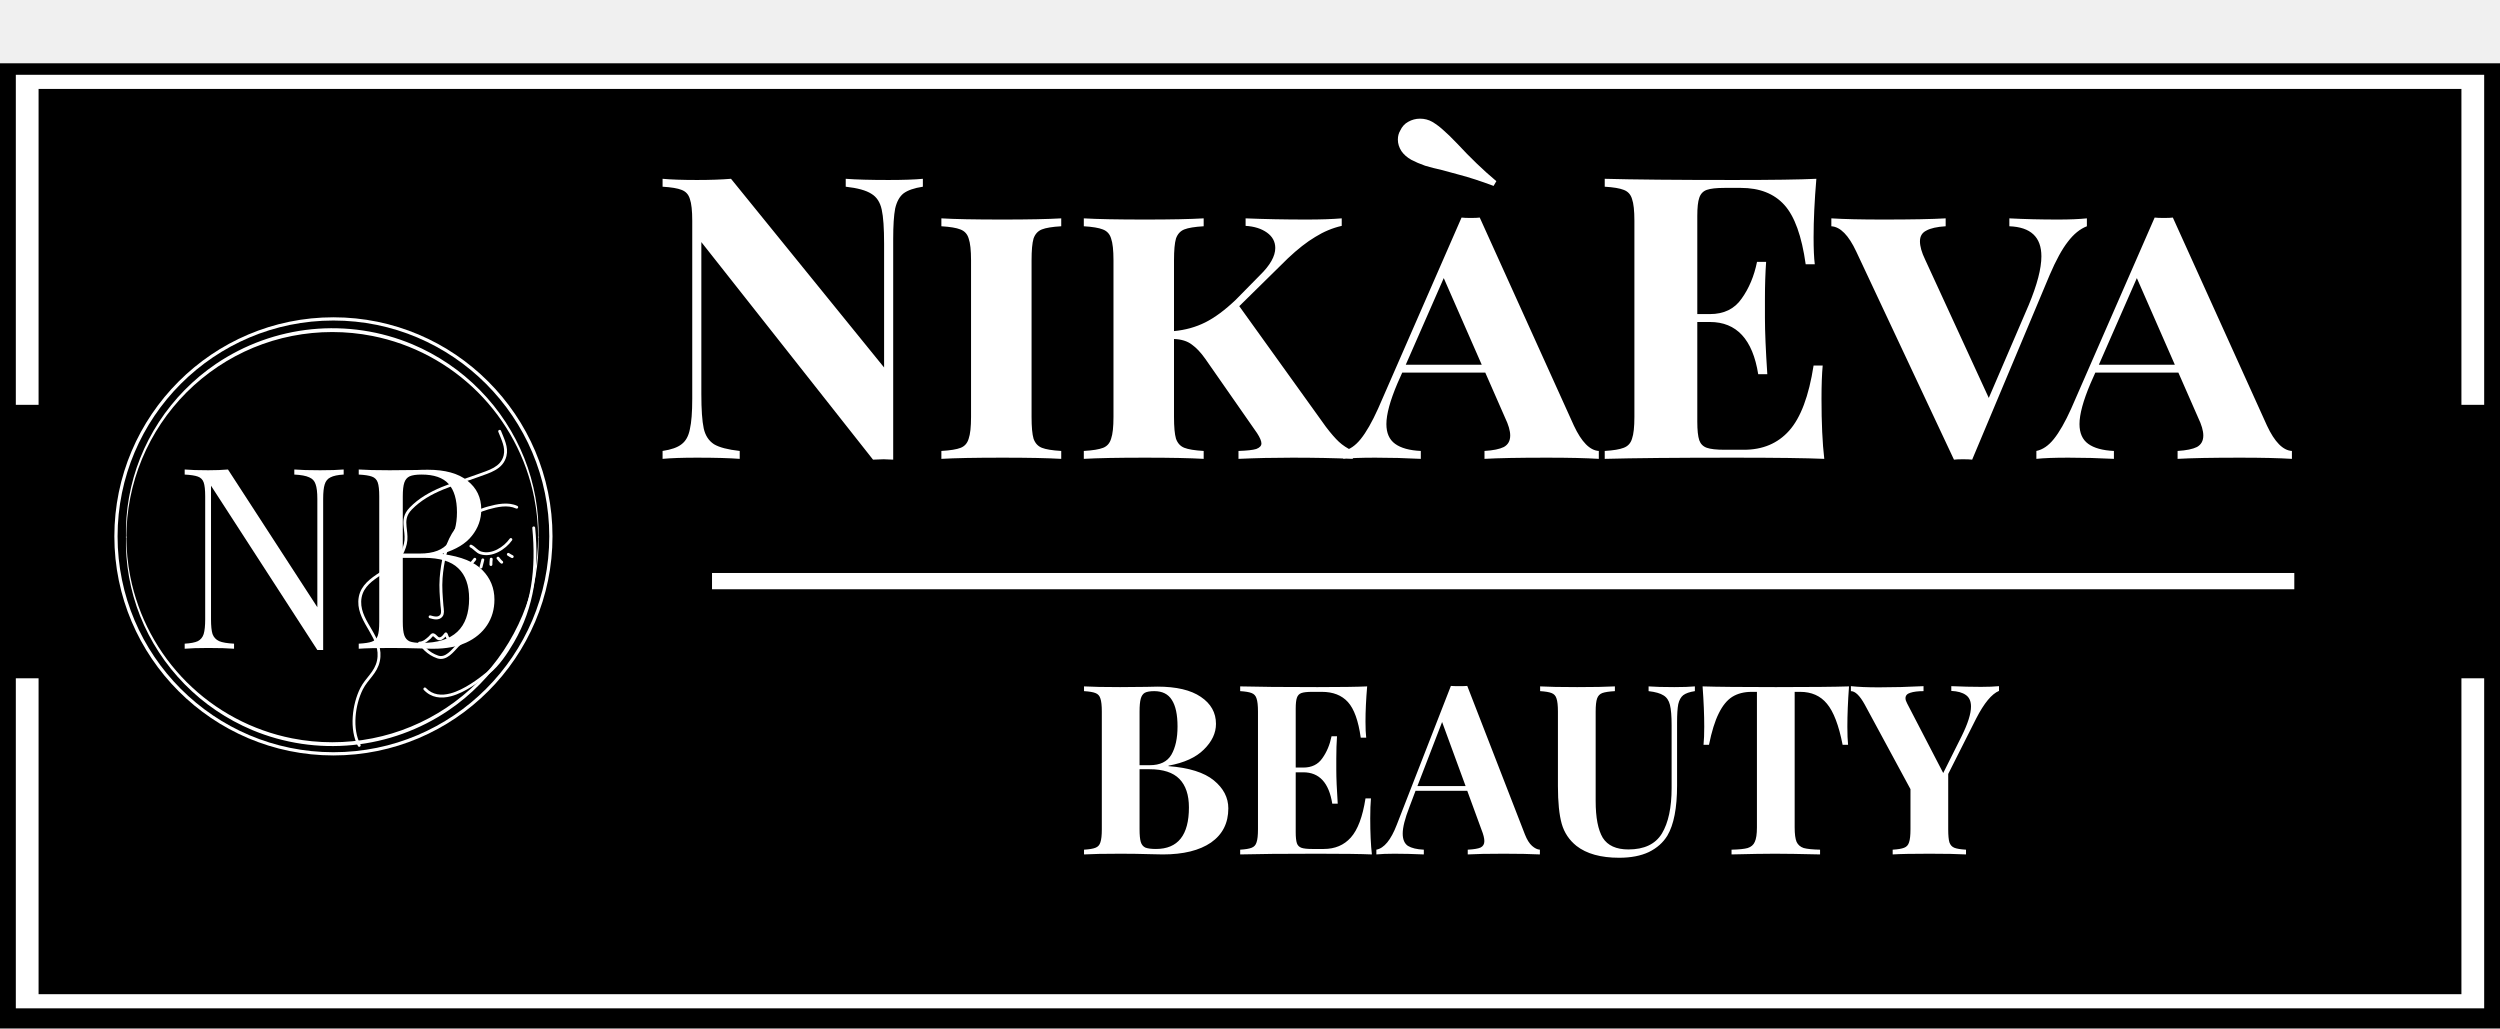
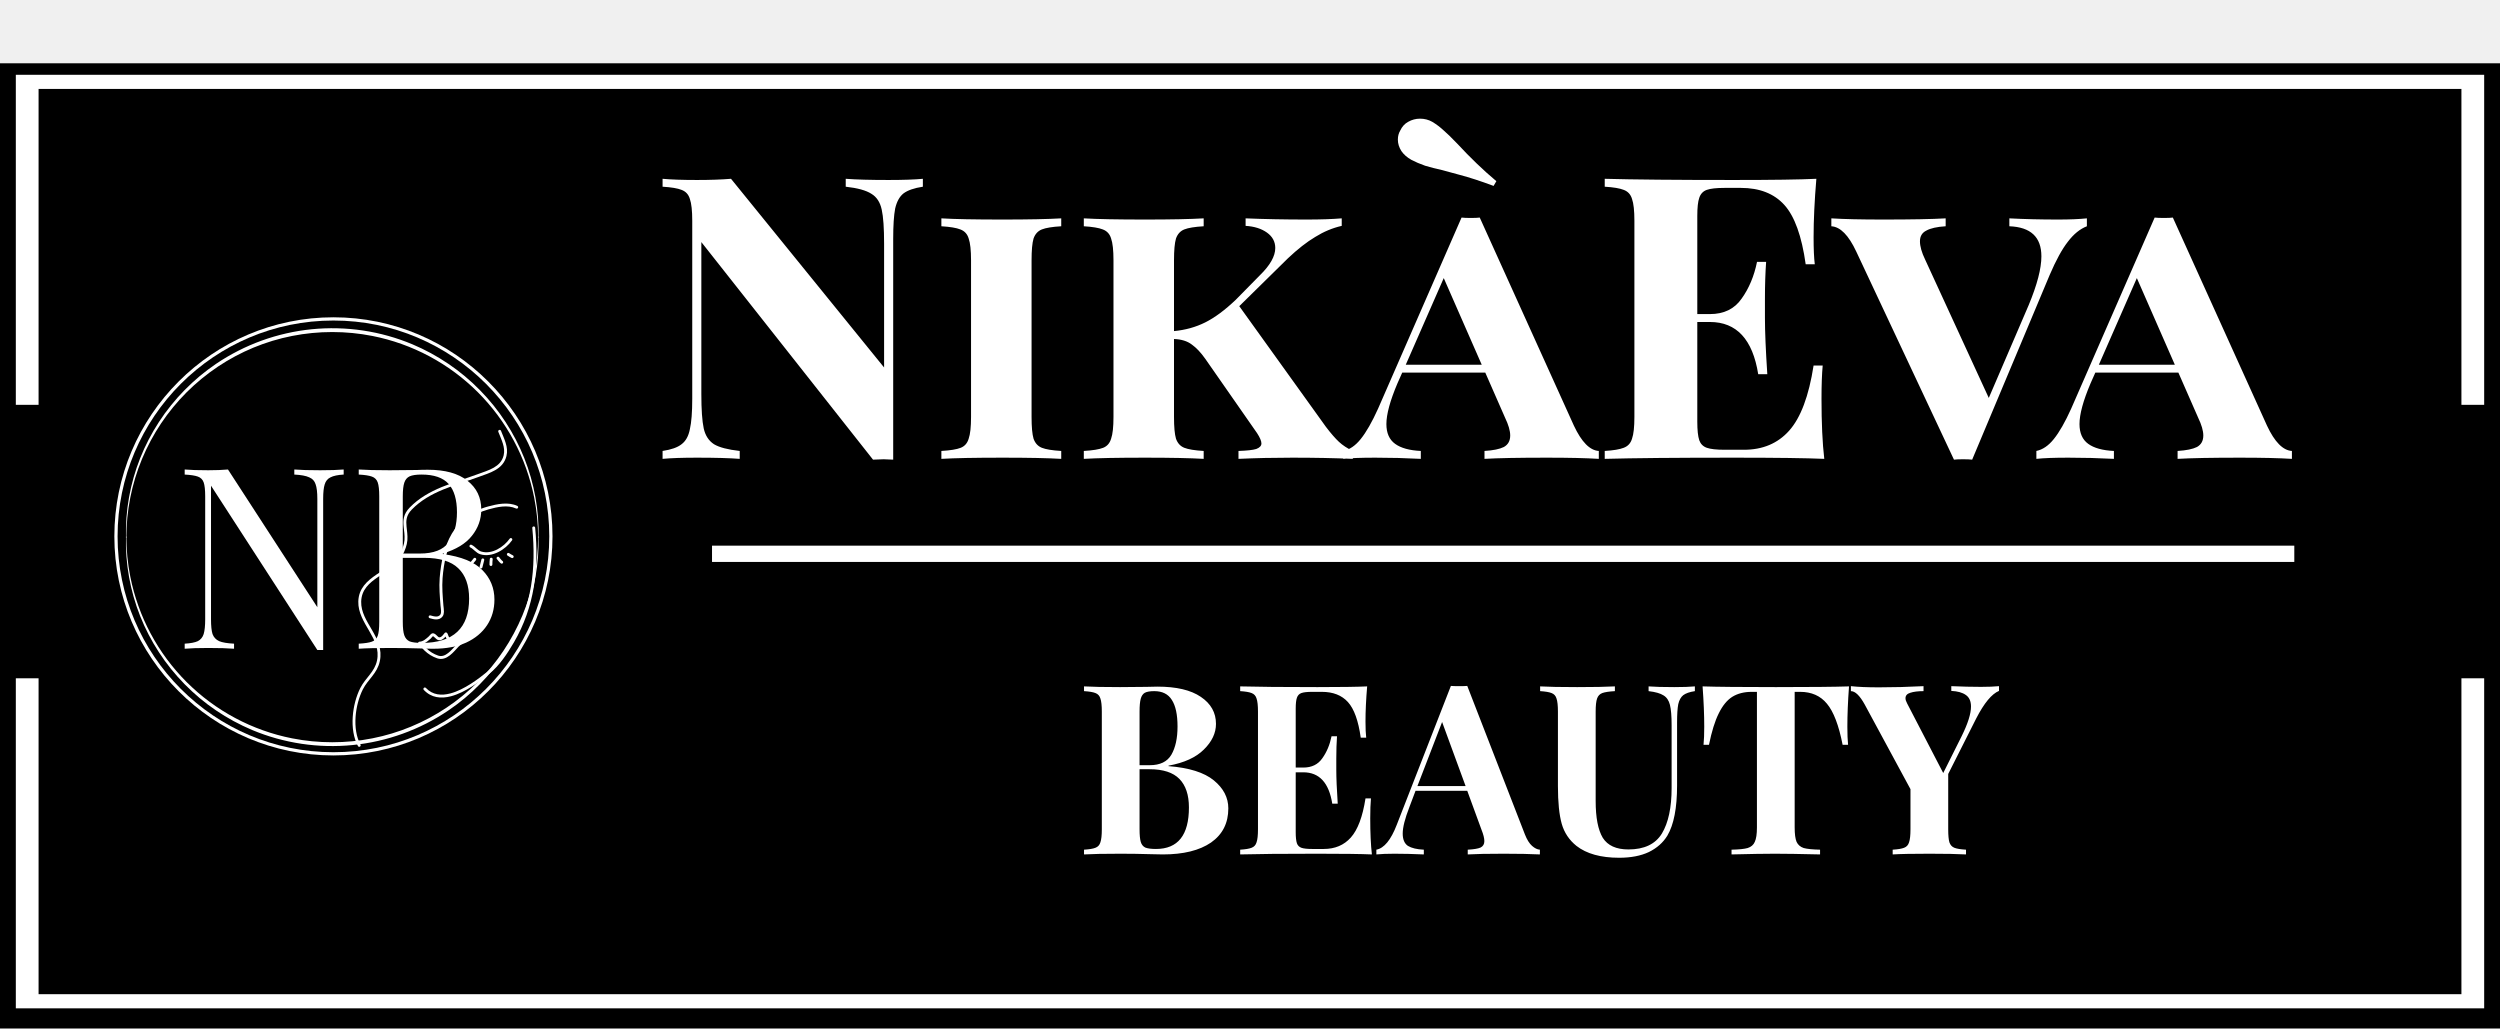
<svg xmlns="http://www.w3.org/2000/svg" width="158" height="65" viewBox="0 0 158 65" fill="none">
  <rect y="4" width="158" height="61" fill="black" />
  <path d="M84 5.727V58.727" stroke="black" stroke-width="0.343" />
  <path d="M2.438 25.585V5.62H155.562V25.585H157V4.727H1V25.585H2.438ZM155.562 42.868V62.833H2.438V42.868H1V63.727H157V42.868H155.562Z" fill="white" />
  <path d="M58.325 11.8C57.775 11.883 57.367 12.025 57.1 12.225C56.85 12.425 56.675 12.742 56.575 13.175C56.492 13.608 56.45 14.25 56.45 15.1V29.05L55.85 29.025L55.175 29.05L44.325 15.3V24.9C44.325 25.883 44.375 26.608 44.475 27.075C44.575 27.525 44.792 27.858 45.125 28.075C45.458 28.275 46 28.417 46.75 28.5V29C46.1 28.95 45.2 28.925 44.05 28.925C43.133 28.925 42.408 28.95 41.875 29V28.5C42.425 28.417 42.825 28.275 43.075 28.075C43.342 27.875 43.517 27.558 43.6 27.125C43.7 26.692 43.75 26.05 43.75 25.2V13.95C43.75 13.317 43.7 12.858 43.6 12.575C43.517 12.292 43.342 12.1 43.075 12C42.825 11.9 42.425 11.833 41.875 11.8V11.3C42.408 11.35 43.133 11.375 44.05 11.375C44.883 11.375 45.6 11.35 46.2 11.3L55.875 23.225V15.4C55.875 14.417 55.825 13.7 55.725 13.25C55.625 12.783 55.408 12.45 55.075 12.25C54.742 12.033 54.2 11.883 53.45 11.8V11.3C54.1 11.35 55 11.375 56.15 11.375C57.083 11.375 57.808 11.35 58.325 11.3V11.8ZM67.07 14.3C66.503 14.333 66.095 14.4 65.845 14.5C65.595 14.6 65.42 14.792 65.32 15.075C65.237 15.358 65.195 15.817 65.195 16.45V26.35C65.195 26.983 65.237 27.442 65.32 27.725C65.42 28.008 65.595 28.2 65.845 28.3C66.095 28.4 66.503 28.467 67.07 28.5V29C66.22 28.95 64.987 28.925 63.37 28.925C61.62 28.925 60.328 28.95 59.495 29V28.5C60.062 28.467 60.47 28.4 60.72 28.3C60.97 28.2 61.137 28.008 61.22 27.725C61.32 27.442 61.37 26.983 61.37 26.35V16.45C61.37 15.817 61.32 15.358 61.22 15.075C61.137 14.792 60.962 14.6 60.695 14.5C60.445 14.4 60.045 14.333 59.495 14.3V13.8C60.312 13.85 61.603 13.875 63.37 13.875C64.987 13.875 66.22 13.85 67.07 13.8V14.3ZM83.797 26.975C84.114 27.392 84.389 27.708 84.622 27.925C84.856 28.142 85.147 28.333 85.497 28.5V29C84.347 28.95 83.072 28.925 81.672 28.925C80.489 28.925 79.356 28.95 78.272 29V28.5C78.806 28.483 79.181 28.442 79.397 28.375C79.614 28.292 79.722 28.175 79.722 28.025C79.722 27.875 79.631 27.658 79.447 27.375L76.172 22.675C75.889 22.275 75.606 21.975 75.322 21.775C75.039 21.558 74.664 21.442 74.197 21.425V26.35C74.197 26.983 74.239 27.442 74.322 27.725C74.422 28.008 74.597 28.2 74.847 28.3C75.097 28.4 75.506 28.467 76.072 28.5V29C75.222 28.95 73.989 28.925 72.372 28.925C70.639 28.925 69.347 28.95 68.497 29V28.5C69.064 28.467 69.472 28.4 69.722 28.3C69.972 28.2 70.139 28.008 70.222 27.725C70.322 27.442 70.372 26.983 70.372 26.35V16.45C70.372 15.817 70.322 15.358 70.222 15.075C70.139 14.792 69.964 14.6 69.697 14.5C69.447 14.4 69.047 14.333 68.497 14.3V13.8C69.347 13.85 70.639 13.875 72.372 13.875C73.989 13.875 75.222 13.85 76.072 13.8V14.3C75.506 14.333 75.097 14.4 74.847 14.5C74.597 14.6 74.422 14.792 74.322 15.075C74.239 15.358 74.197 15.817 74.197 16.45V20.925C74.914 20.858 75.572 20.675 76.172 20.375C76.772 20.075 77.414 19.6 78.097 18.95L79.622 17.4C80.272 16.767 80.597 16.192 80.597 15.675C80.597 15.275 80.422 14.95 80.072 14.7C79.722 14.45 79.272 14.308 78.722 14.275V13.8C79.922 13.85 81.206 13.875 82.572 13.875C83.456 13.875 84.197 13.85 84.797 13.8V14.275C84.214 14.408 83.656 14.642 83.122 14.975C82.589 15.292 82.014 15.742 81.397 16.325L78.322 19.35L83.797 26.975ZM99.47 26.9C99.954 27.933 100.478 28.467 101.045 28.5V29C100.245 28.95 99.153 28.925 97.77 28.925C95.987 28.925 94.67 28.95 93.82 29V28.5C94.37 28.467 94.778 28.383 95.045 28.25C95.312 28.1 95.445 27.858 95.445 27.525C95.445 27.225 95.337 26.85 95.12 26.4L93.87 23.55H88.62L88.32 24.225C87.853 25.325 87.62 26.183 87.62 26.8C87.62 27.367 87.803 27.783 88.17 28.05C88.537 28.317 89.078 28.467 89.795 28.5V29C88.845 28.95 87.887 28.925 86.92 28.925C86.02 28.925 85.345 28.95 84.895 29V28.5C85.295 28.417 85.662 28.167 85.995 27.75C86.345 27.317 86.712 26.675 87.095 25.825L92.37 13.75C92.503 13.767 92.695 13.775 92.945 13.775C93.212 13.775 93.403 13.767 93.52 13.75L99.47 26.9ZM93.645 23.05L91.245 17.575L88.845 23.05H93.645ZM90.52 7.7C90.77 7.85 91.004 8.025 91.22 8.225C91.437 8.408 91.728 8.692 92.095 9.075C92.928 9.975 93.754 10.767 94.57 11.45L94.395 11.75C93.595 11.45 92.879 11.217 92.245 11.05C91.629 10.883 91.262 10.783 91.145 10.75C90.762 10.667 90.403 10.575 90.07 10.475C89.737 10.358 89.445 10.233 89.195 10.1C88.928 9.95 88.72 9.767 88.57 9.55C88.42 9.317 88.345 9.075 88.345 8.825C88.345 8.608 88.395 8.417 88.495 8.25C88.612 8 88.778 7.817 88.995 7.7C89.228 7.567 89.478 7.5 89.745 7.5C90.028 7.5 90.287 7.567 90.52 7.7ZM115.119 25.2C115.119 26.733 115.177 28 115.294 29C114.161 28.95 112.252 28.925 109.569 28.925C105.936 28.925 103.219 28.95 101.419 29V28.5C101.969 28.467 102.369 28.4 102.619 28.3C102.886 28.2 103.061 28.008 103.144 27.725C103.244 27.442 103.294 26.983 103.294 26.35V13.95C103.294 13.317 103.244 12.858 103.144 12.575C103.061 12.292 102.886 12.1 102.619 12C102.369 11.9 101.969 11.833 101.419 11.8V11.3C103.219 11.35 105.936 11.375 109.569 11.375C112.019 11.375 113.761 11.35 114.794 11.3C114.677 12.683 114.619 13.917 114.619 15C114.619 15.733 114.644 16.3 114.694 16.7H114.119C113.869 14.917 113.419 13.667 112.769 12.95C112.119 12.233 111.202 11.875 110.019 11.875H108.994C108.477 11.875 108.102 11.917 107.869 12C107.636 12.083 107.477 12.25 107.394 12.5C107.311 12.733 107.269 13.117 107.269 13.65V19.85H108.069C108.952 19.85 109.619 19.525 110.069 18.875C110.536 18.225 110.861 17.45 111.044 16.55H111.619C111.569 17.25 111.544 18.033 111.544 18.9V20.1C111.544 20.95 111.594 22.133 111.694 23.65H111.119C110.769 21.45 109.752 20.35 108.069 20.35H107.269V26.65C107.269 27.183 107.311 27.575 107.394 27.825C107.477 28.058 107.636 28.217 107.869 28.3C108.102 28.383 108.477 28.425 108.994 28.425H110.219C111.402 28.425 112.352 28.025 113.069 27.225C113.802 26.408 114.319 25.033 114.619 23.1H115.194C115.144 23.65 115.119 24.35 115.119 25.2ZM130.066 13.875C130.799 13.875 131.408 13.85 131.891 13.8V14.3C131.458 14.467 131.058 14.792 130.691 15.275C130.324 15.742 129.941 16.442 129.541 17.375L124.641 29.05C124.508 29.033 124.316 29.025 124.066 29.025C123.816 29.025 123.624 29.033 123.491 29.05L117.316 15.9C116.833 14.867 116.308 14.333 115.741 14.3V13.8C116.524 13.85 117.616 13.875 119.016 13.875C120.799 13.875 122.116 13.85 122.966 13.8V14.3C122.416 14.333 122.008 14.425 121.741 14.575C121.474 14.708 121.341 14.933 121.341 15.25C121.341 15.567 121.449 15.95 121.666 16.4L125.691 25.15L128.216 19.275C128.749 17.992 129.016 16.967 129.016 16.2C129.016 14.983 128.341 14.35 126.991 14.3V13.8C127.941 13.85 128.966 13.875 130.066 13.875ZM143.274 26.9C143.757 27.933 144.282 28.467 144.849 28.5V29C144.049 28.95 142.957 28.925 141.574 28.925C139.791 28.925 138.474 28.95 137.624 29V28.5C138.174 28.467 138.582 28.383 138.849 28.25C139.116 28.1 139.249 27.858 139.249 27.525C139.249 27.225 139.141 26.85 138.924 26.4L137.674 23.55H132.424L132.124 24.225C131.657 25.325 131.424 26.183 131.424 26.8C131.424 27.367 131.607 27.783 131.974 28.05C132.341 28.317 132.882 28.467 133.599 28.5V29C132.649 28.95 131.691 28.925 130.724 28.925C129.824 28.925 129.149 28.95 128.699 29V28.5C129.099 28.417 129.466 28.167 129.799 27.75C130.149 27.317 130.516 26.675 130.899 25.825L136.174 13.75C136.307 13.767 136.499 13.775 136.749 13.775C137.016 13.775 137.207 13.767 137.324 13.75L143.274 26.9ZM137.449 23.05L135.049 17.575L132.649 23.05H137.449Z" fill="white" />
-   <path d="M45 36.727H145" stroke="white" stroke-width="1.029" />
+   <path d="M45 35H145" stroke="white" stroke-width="1.029" />
  <path d="M73.85 48.42C75.15 48.52 76.105 48.82 76.715 49.32C77.325 49.82 77.63 50.41 77.63 51.09C77.63 52.02 77.265 52.74 76.535 53.25C75.805 53.75 74.79 54 73.49 54C73.2 54 72.955 53.995 72.755 53.985C72.095 53.965 71.45 53.955 70.82 53.955C69.79 53.955 69.02 53.97 68.51 54V53.7C68.84 53.68 69.08 53.64 69.23 53.58C69.39 53.52 69.495 53.405 69.545 53.235C69.605 53.065 69.635 52.79 69.635 52.41V44.97C69.635 44.59 69.605 44.315 69.545 44.145C69.495 43.975 69.39 43.86 69.23 43.8C69.08 43.74 68.84 43.7 68.51 43.68V43.38C69.02 43.41 69.78 43.425 70.79 43.425L72.455 43.41C72.655 43.4 72.885 43.395 73.145 43.395C74.345 43.395 75.26 43.61 75.89 44.04C76.53 44.47 76.85 45.04 76.85 45.75C76.85 46.33 76.595 46.87 76.085 47.37C75.585 47.87 74.84 48.21 73.85 48.39V48.42ZM72.95 43.68C72.68 43.68 72.48 43.715 72.35 43.785C72.23 43.855 72.145 43.98 72.095 44.16C72.045 44.34 72.02 44.61 72.02 44.97V48.36H72.665C73.315 48.36 73.77 48.14 74.03 47.7C74.29 47.25 74.42 46.655 74.42 45.915C74.42 45.165 74.3 44.605 74.06 44.235C73.83 43.865 73.46 43.68 72.95 43.68ZM73.055 53.655C74.445 53.655 75.14 52.78 75.14 51.03C75.14 50.24 74.94 49.64 74.54 49.23C74.14 48.82 73.51 48.615 72.65 48.615H72.02V52.41C72.02 52.77 72.045 53.035 72.095 53.205C72.145 53.375 72.24 53.495 72.38 53.565C72.53 53.625 72.755 53.655 73.055 53.655ZM86.599 51.72C86.599 52.64 86.634 53.4 86.704 54C86.024 53.97 84.879 53.955 83.269 53.955C81.089 53.955 79.459 53.97 78.379 54V53.7C78.709 53.68 78.949 53.64 79.099 53.58C79.259 53.52 79.364 53.405 79.414 53.235C79.474 53.065 79.504 52.79 79.504 52.41V44.97C79.504 44.59 79.474 44.315 79.414 44.145C79.364 43.975 79.259 43.86 79.099 43.8C78.949 43.74 78.709 43.7 78.379 43.68V43.38C79.459 43.41 81.089 43.425 83.269 43.425C84.739 43.425 85.784 43.41 86.404 43.38C86.334 44.21 86.299 44.95 86.299 45.6C86.299 46.04 86.314 46.38 86.344 46.62H85.999C85.849 45.55 85.579 44.8 85.189 44.37C84.799 43.94 84.249 43.725 83.539 43.725H82.924C82.614 43.725 82.389 43.75 82.249 43.8C82.109 43.85 82.014 43.95 81.964 44.1C81.914 44.24 81.889 44.47 81.889 44.79V48.51H82.369C82.899 48.51 83.299 48.315 83.569 47.925C83.849 47.535 84.044 47.07 84.154 46.53H84.499C84.469 46.95 84.454 47.42 84.454 47.94V48.66C84.454 49.17 84.484 49.88 84.544 50.79H84.199C83.989 49.47 83.379 48.81 82.369 48.81H81.889V52.59C81.889 52.91 81.914 53.145 81.964 53.295C82.014 53.435 82.109 53.53 82.249 53.58C82.389 53.63 82.614 53.655 82.924 53.655H83.659C84.369 53.655 84.939 53.415 85.369 52.935C85.809 52.445 86.119 51.62 86.299 50.46H86.644C86.614 50.79 86.599 51.21 86.599 51.72ZM96.376 52.74C96.506 53.07 96.656 53.31 96.826 53.46C96.996 53.61 97.161 53.69 97.321 53.7V54C96.721 53.97 95.961 53.955 95.041 53.955C94.021 53.955 93.261 53.97 92.761 54V53.7C93.141 53.68 93.411 53.635 93.571 53.565C93.731 53.485 93.811 53.35 93.811 53.16C93.811 52.98 93.751 52.74 93.631 52.44L92.731 49.98H89.461L89.071 51.015C88.791 51.735 88.651 52.29 88.651 52.68C88.651 53.05 88.761 53.31 88.981 53.46C89.211 53.6 89.546 53.68 89.986 53.7V54C89.306 53.97 88.686 53.955 88.126 53.955C87.666 53.955 87.286 53.97 86.986 54V53.7C87.476 53.61 87.906 53.085 88.276 52.125L91.696 43.35C91.806 43.36 91.981 43.365 92.221 43.365C92.461 43.365 92.631 43.36 92.731 43.35L96.376 52.74ZM92.626 49.68L91.141 45.63L89.581 49.68H92.626ZM107.116 43.68C106.786 43.73 106.541 43.815 106.381 43.935C106.231 44.055 106.126 44.245 106.066 44.505C106.016 44.765 105.991 45.15 105.991 45.66V49.635C105.991 51.065 105.786 52.125 105.376 52.815C105.106 53.255 104.716 53.6 104.206 53.85C103.696 54.09 103.071 54.21 102.331 54.21C101.171 54.21 100.271 53.96 99.631 53.46C99.171 53.09 98.861 52.625 98.701 52.065C98.541 51.495 98.461 50.7 98.461 49.68V44.97C98.461 44.59 98.431 44.315 98.371 44.145C98.321 43.975 98.216 43.86 98.056 43.8C97.906 43.74 97.666 43.7 97.336 43.68V43.38C97.846 43.41 98.626 43.425 99.676 43.425C100.716 43.425 101.511 43.41 102.061 43.38V43.68C101.701 43.7 101.436 43.74 101.266 43.8C101.106 43.86 100.996 43.975 100.936 44.145C100.876 44.315 100.846 44.59 100.846 44.97V50.625C100.846 51.675 100.996 52.45 101.296 52.95C101.606 53.44 102.146 53.685 102.916 53.685C103.916 53.685 104.621 53.35 105.031 52.68C105.441 52 105.646 51.04 105.646 49.8V45.84C105.646 45.26 105.611 44.83 105.541 44.55C105.471 44.27 105.336 44.07 105.136 43.95C104.936 43.82 104.621 43.73 104.191 43.68V43.38C104.571 43.41 105.111 43.425 105.811 43.425C106.371 43.425 106.806 43.41 107.116 43.38V43.68ZM116.858 43.38C116.788 44.33 116.753 45.18 116.753 45.93C116.753 46.4 116.768 46.78 116.798 47.07H116.453C116.213 45.84 115.883 44.975 115.463 44.475C115.053 43.975 114.488 43.725 113.768 43.725H113.423V52.29C113.423 52.71 113.463 53.015 113.543 53.205C113.633 53.395 113.783 53.525 113.993 53.595C114.213 53.655 114.558 53.69 115.028 53.7V54C113.768 53.97 112.818 53.955 112.178 53.955C111.548 53.955 110.633 53.97 109.433 54V53.7C109.903 53.69 110.243 53.655 110.453 53.595C110.673 53.525 110.823 53.395 110.903 53.205C110.993 53.015 111.038 52.71 111.038 52.29V43.725H110.708C110.228 43.725 109.818 43.83 109.478 44.04C109.148 44.25 108.863 44.6 108.623 45.09C108.383 45.57 108.178 46.23 108.008 47.07H107.663C107.693 46.78 107.708 46.4 107.708 45.93C107.708 45.18 107.673 44.33 107.603 43.38C108.513 43.41 110.058 43.425 112.238 43.425C114.418 43.425 115.958 43.41 116.858 43.38ZM125.197 43.41C125.657 43.41 126.037 43.395 126.337 43.365V43.665C125.877 43.855 125.397 44.435 124.897 45.405L123.127 48.915V52.41C123.127 52.79 123.152 53.065 123.202 53.235C123.262 53.405 123.367 53.52 123.517 53.58C123.667 53.64 123.912 53.68 124.252 53.7V54C123.712 53.97 122.942 53.955 121.942 53.955C120.872 53.955 120.097 53.97 119.617 54V53.7C119.947 53.68 120.187 53.64 120.337 53.58C120.497 53.52 120.602 53.405 120.652 53.235C120.712 53.065 120.742 52.79 120.742 52.41V49.875L117.847 44.52C117.537 43.96 117.247 43.68 116.977 43.68V43.365C117.417 43.415 118.007 43.44 118.747 43.44C119.677 43.44 120.617 43.415 121.567 43.365V43.68C121.217 43.68 120.937 43.715 120.727 43.785C120.527 43.845 120.427 43.96 120.427 44.13C120.427 44.22 120.462 44.33 120.532 44.46L122.812 48.855L123.982 46.515C124.372 45.725 124.567 45.105 124.567 44.655C124.567 44.315 124.457 44.07 124.237 43.92C124.027 43.77 123.722 43.685 123.322 43.665V43.365C124.002 43.395 124.627 43.41 125.197 43.41Z" fill="white" />
  <circle cx="21.006" cy="34.006" r="14.146" transform="rotate(-45.0012 21.0062 34.0062)" fill="black" />
  <path d="M7.961 33.985C7.951 33.558 7.962 33.131 7.993 32.705C8.025 32.278 8.079 31.853 8.154 31.431C8.306 30.583 8.54 29.758 8.858 28.957C9.178 28.154 9.574 27.391 10.046 26.667C10.281 26.305 10.534 25.956 10.806 25.621C11.076 25.285 11.363 24.962 11.666 24.654C11.969 24.346 12.287 24.053 12.619 23.774C12.951 23.497 13.297 23.238 13.655 22.995C14.104 22.691 14.57 22.417 15.053 22.171C15.536 21.925 16.033 21.71 16.543 21.525C17.052 21.341 17.571 21.189 18.1 21.069C18.629 20.949 19.163 20.862 19.702 20.808C20.241 20.755 20.782 20.734 21.324 20.748C21.866 20.761 22.405 20.808 22.941 20.888C23.477 20.968 24.006 21.081 24.528 21.227C25.05 21.373 25.561 21.55 26.061 21.759C26.861 22.096 27.621 22.509 28.34 22.996C28.698 23.238 29.044 23.498 29.376 23.775C29.708 24.052 30.025 24.345 30.328 24.654C30.631 24.963 30.918 25.285 31.189 25.62C31.46 25.956 31.713 26.305 31.948 26.666C32.42 27.39 32.816 28.153 33.136 28.956C33.454 29.756 33.688 30.581 33.84 31.429C33.915 31.851 33.969 32.276 34.002 32.703C34.035 33.13 34.045 33.557 34.033 33.983C34.033 33.991 34.029 33.995 34.021 33.995C34.013 33.995 34.009 33.991 34.009 33.983C34.009 33.129 33.925 32.282 33.759 31.444C33.697 31.131 33.623 30.82 33.538 30.513C33.453 30.205 33.356 29.901 33.249 29.6C33.141 29.299 33.022 29.003 32.893 28.711C32.763 28.419 32.623 28.132 32.472 27.851C32.322 27.569 32.161 27.293 31.99 27.024C31.819 26.754 31.638 26.491 31.448 26.234C31.257 25.978 31.058 25.729 30.849 25.487C30.64 25.245 30.423 25.012 30.197 24.786C29.971 24.56 29.737 24.343 29.495 24.135C29.253 23.926 29.004 23.727 28.747 23.537C28.49 23.347 28.227 23.166 27.957 22.996C27.687 22.825 27.411 22.665 27.13 22.514C26.848 22.364 26.561 22.224 26.269 22.095C25.977 21.966 25.68 21.848 25.379 21.74C25.078 21.633 24.774 21.537 24.466 21.452C24.158 21.367 23.848 21.294 23.534 21.232C22.697 21.067 21.851 20.985 20.997 20.985C20.144 20.985 19.298 21.067 18.46 21.232C17.623 21.397 16.81 21.643 16.021 21.969C15.627 22.132 15.243 22.314 14.867 22.515C14.491 22.716 14.126 22.935 13.772 23.171C13.418 23.408 13.076 23.662 12.747 23.932C12.417 24.202 12.102 24.487 11.8 24.788C11.499 25.09 11.213 25.404 10.943 25.734C10.672 26.063 10.418 26.404 10.181 26.758C9.944 27.112 9.725 27.477 9.524 27.852C9.322 28.228 9.14 28.612 8.976 29.006C8.648 29.794 8.401 30.607 8.235 31.445C8.069 32.283 7.986 33.13 7.985 33.985C7.985 33.993 7.981 33.997 7.973 33.997C7.965 33.997 7.961 33.993 7.961 33.985V33.985Z" fill="white" />
  <path d="M21.072 47.744C13.44 47.744 7.227 41.531 7.227 33.898C7.227 26.266 13.44 20.053 21.072 20.053C28.705 20.053 34.918 26.266 34.918 33.898C34.918 41.531 28.705 47.744 21.072 47.744ZM21.072 20.257C13.549 20.257 7.431 26.375 7.431 33.898C7.431 41.422 13.549 47.54 21.072 47.54C28.596 47.54 34.714 41.422 34.714 33.898C34.714 26.375 28.596 20.257 21.072 20.257Z" fill="white" />
  <path d="M21.72 29.992C21.347 30.013 21.07 30.072 20.888 30.168C20.707 30.253 20.584 30.402 20.52 30.616C20.456 30.818 20.424 31.122 20.424 31.528V41.08H20.056L13.336 30.696V39.144C13.336 39.56 13.368 39.869 13.432 40.072C13.507 40.275 13.645 40.424 13.848 40.52C14.051 40.605 14.366 40.659 14.792 40.68V41C14.408 40.968 13.864 40.952 13.16 40.952C12.52 40.952 12.024 40.968 11.672 41V40.68C12.045 40.659 12.323 40.605 12.504 40.52C12.685 40.424 12.808 40.275 12.872 40.072C12.936 39.859 12.968 39.549 12.968 39.144V31.368C12.968 30.962 12.936 30.669 12.872 30.488C12.808 30.306 12.685 30.184 12.504 30.12C12.333 30.056 12.056 30.013 11.672 29.992V29.672C12.024 29.704 12.52 29.72 13.16 29.72C13.64 29.72 14.056 29.704 14.408 29.672L20.056 38.376V31.528C20.056 31.112 20.019 30.802 19.944 30.6C19.88 30.397 19.747 30.253 19.544 30.168C19.342 30.072 19.027 30.013 18.6 29.992V29.672C18.984 29.704 19.528 29.72 20.232 29.72C20.872 29.72 21.368 29.704 21.72 29.672V29.992Z" fill="white" />
  <path fill-rule="evenodd" clip-rule="evenodd" d="M31.493 27.291C31.587 27.535 31.704 27.782 31.782 28.037C31.855 28.277 31.893 28.523 31.831 28.779C31.74 29.153 31.499 29.387 31.206 29.556C30.894 29.735 30.523 29.845 30.193 29.968C28.694 30.52 27.048 30.888 25.894 32.076C25.485 32.497 25.47 32.88 25.511 33.296C25.537 33.553 25.586 33.824 25.564 34.129C25.542 34.432 25.42 34.719 25.288 34.989C24.992 35.589 24.355 35.927 23.791 36.314C23.189 36.725 22.668 37.188 22.645 38.013C22.626 38.714 23.003 39.304 23.35 39.904C23.677 40.47 23.976 41.045 23.826 41.752C23.748 42.114 23.571 42.377 23.375 42.63C23.167 42.898 22.939 43.153 22.771 43.484C22.258 44.498 22.057 46.115 22.623 47.151C22.647 47.196 22.703 47.212 22.747 47.188C22.791 47.164 22.807 47.108 22.783 47.064C22.243 46.076 22.445 44.533 22.934 43.566C23.096 43.246 23.319 43.001 23.519 42.743C23.731 42.469 23.92 42.182 24.004 41.79C24.166 41.035 23.858 40.417 23.508 39.813C23.178 39.243 22.809 38.685 22.827 38.017C22.849 37.259 23.341 36.843 23.894 36.464C24.484 36.061 25.142 35.697 25.451 35.069C25.594 34.779 25.722 34.468 25.746 34.142C25.769 33.825 25.719 33.545 25.693 33.278C25.656 32.911 25.666 32.574 26.026 32.203C27.16 31.035 28.783 30.682 30.256 30.139C30.596 30.013 30.977 29.899 31.296 29.714C31.633 29.521 31.904 29.251 32.008 28.821C32.079 28.533 32.04 28.255 31.956 27.984C31.877 27.725 31.759 27.474 31.663 27.225C31.645 27.179 31.592 27.155 31.546 27.172C31.498 27.191 31.475 27.243 31.493 27.291ZM33.641 33.369C33.882 35.908 33.618 38.282 32.317 40.514C31.912 41.208 31.43 41.94 30.799 42.452C30.257 42.89 29.346 43.591 28.462 43.825C27.898 43.974 27.344 43.931 26.917 43.478C26.882 43.441 26.824 43.44 26.788 43.474C26.751 43.509 26.749 43.567 26.784 43.603C27.262 44.109 27.878 44.168 28.509 44.002C29.418 43.761 30.356 43.044 30.913 42.593C31.561 42.069 32.059 41.318 32.475 40.606C33.796 38.339 34.067 35.931 33.822 33.352C33.818 33.302 33.774 33.265 33.724 33.27C33.674 33.275 33.636 33.319 33.641 33.369ZM26.515 40.737C26.517 40.743 26.521 40.75 26.527 40.757C26.531 40.762 26.562 40.786 26.573 40.798C26.591 40.817 26.602 40.84 26.615 40.861C26.673 40.957 26.746 41.034 26.824 41.111C27.055 41.334 27.324 41.5 27.63 41.606C27.931 41.708 28.199 41.6 28.434 41.417C28.649 41.249 28.834 41.019 28.992 40.857C29.039 40.808 29.107 40.765 29.166 40.717C29.215 40.675 29.259 40.63 29.287 40.578C29.309 40.537 29.298 40.507 29.293 40.494C29.279 40.46 29.252 40.432 29.198 40.437C29.189 40.437 29.172 40.441 29.151 40.452C29.135 40.461 29.107 40.483 29.091 40.49C29.044 40.508 28.995 40.519 28.945 40.524C28.788 40.538 28.646 40.51 28.508 40.432C28.415 40.378 28.364 40.256 28.328 40.158C28.32 40.137 28.294 40.053 28.268 40.018C28.244 39.983 28.212 39.971 28.186 39.969C28.17 39.968 28.144 39.969 28.115 39.992C28.088 40.014 28.007 40.128 27.991 40.144C27.954 40.185 27.913 40.227 27.865 40.254C27.83 40.274 27.79 40.287 27.745 40.278C27.721 40.272 27.698 40.251 27.672 40.228C27.633 40.193 27.594 40.151 27.554 40.117C27.476 40.047 27.394 40.011 27.324 40.026C27.293 40.034 27.256 40.055 27.222 40.087C27.172 40.132 27.121 40.204 27.087 40.233C26.924 40.376 26.741 40.549 26.513 40.554C26.463 40.555 26.423 40.597 26.424 40.648C26.425 40.697 26.465 40.736 26.515 40.737ZM26.863 40.888C26.891 40.919 26.921 40.949 26.952 40.979C27.163 41.184 27.41 41.337 27.69 41.433C27.927 41.514 28.136 41.418 28.322 41.272C28.491 41.141 28.64 40.967 28.774 40.823C28.552 40.865 28.326 40.881 28.103 40.906C27.655 40.956 27.268 40.993 26.863 40.888ZM27.365 40.206C27.361 40.208 27.356 40.212 27.352 40.215C27.338 40.227 27.323 40.243 27.308 40.26C27.271 40.302 27.234 40.347 27.208 40.371C27.081 40.482 26.94 40.602 26.782 40.673C27.214 40.819 27.612 40.777 28.083 40.724C28.251 40.706 28.423 40.692 28.592 40.668C28.534 40.649 28.475 40.623 28.418 40.59C28.29 40.518 28.209 40.361 28.158 40.227C28.144 40.247 28.13 40.264 28.126 40.268C28.017 40.386 27.878 40.492 27.707 40.456C27.671 40.448 27.634 40.429 27.595 40.401C27.554 40.37 27.512 40.328 27.47 40.287C27.441 40.26 27.414 40.233 27.386 40.217C27.381 40.212 27.37 40.208 27.365 40.206ZM32.695 31.973C32.119 31.706 31.421 31.852 30.834 32.013C28.663 32.611 27.948 34.476 27.788 36.527C27.742 37.114 27.796 37.694 27.841 38.277C27.848 38.365 27.869 38.482 27.874 38.595C27.877 38.688 27.873 38.781 27.827 38.846C27.759 38.939 27.663 38.965 27.563 38.965C27.442 38.963 27.315 38.926 27.207 38.895C27.158 38.881 27.108 38.909 27.093 38.958C27.08 39.006 27.108 39.057 27.157 39.07C27.279 39.105 27.424 39.146 27.562 39.148C27.72 39.148 27.868 39.1 27.975 38.953C28.031 38.875 28.054 38.773 28.057 38.663C28.061 38.524 28.032 38.373 28.023 38.263C27.979 37.689 27.926 37.119 27.97 36.541C28.124 34.569 28.794 32.763 30.883 32.19C31.43 32.039 32.081 31.89 32.617 32.138C32.664 32.159 32.718 32.14 32.739 32.094C32.761 32.048 32.74 31.994 32.695 31.973M30.425 35.362C30.387 35.514 30.346 35.665 30.31 35.817C30.298 35.866 30.328 35.916 30.377 35.928C30.426 35.939 30.475 35.909 30.487 35.86C30.524 35.708 30.564 35.557 30.602 35.406C30.614 35.357 30.584 35.307 30.535 35.296C30.486 35.283 30.436 35.313 30.425 35.362ZM30.955 35.331C30.946 35.445 30.929 35.568 30.935 35.684C30.938 35.735 30.982 35.773 31.032 35.77C31.083 35.768 31.12 35.725 31.118 35.675C31.112 35.566 31.128 35.452 31.137 35.346C31.142 35.296 31.104 35.252 31.054 35.248C31.004 35.243 30.959 35.28 30.955 35.331ZM31.404 35.332C31.48 35.427 31.555 35.531 31.653 35.605C31.693 35.636 31.75 35.628 31.781 35.588C31.812 35.548 31.804 35.49 31.764 35.46C31.678 35.394 31.614 35.301 31.546 35.217C31.514 35.178 31.456 35.172 31.417 35.205C31.378 35.236 31.372 35.293 31.404 35.332ZM29.936 35.286C29.884 35.351 29.824 35.418 29.774 35.486C29.744 35.527 29.753 35.584 29.794 35.614C29.835 35.643 29.892 35.635 29.922 35.593C29.97 35.528 30.027 35.464 30.078 35.403C30.11 35.364 30.104 35.307 30.066 35.274C30.026 35.243 29.969 35.248 29.936 35.286ZM32.078 35.114C32.219 35.2 32.202 35.197 32.332 35.261C32.377 35.284 32.432 35.265 32.455 35.22C32.477 35.175 32.458 35.12 32.413 35.097C32.291 35.036 32.306 35.039 32.174 34.958C32.131 34.932 32.075 34.945 32.048 34.988C32.023 35.032 32.036 35.087 32.078 35.114ZM29.722 34.596C29.83 34.648 29.915 34.731 30.005 34.809C30.109 34.901 30.217 34.987 30.352 35.029C31.098 35.262 31.948 34.733 32.361 34.149C32.391 34.108 32.381 34.05 32.339 34.022C32.298 33.993 32.241 34.003 32.212 34.044C31.839 34.571 31.081 35.065 30.407 34.855C30.296 34.821 30.211 34.747 30.125 34.673C30.024 34.583 29.923 34.49 29.8 34.432C29.755 34.41 29.7 34.429 29.679 34.475C29.657 34.52 29.677 34.575 29.722 34.596" fill="white" />
  <path d="M27.984 35.016C29.157 35.176 29.995 35.517 30.496 36.04C30.997 36.552 31.248 37.171 31.248 37.896C31.248 38.504 31.093 39.043 30.784 39.512C30.475 39.981 30.032 40.349 29.456 40.616C28.88 40.872 28.197 41 27.408 41C27.12 41 26.875 40.995 26.672 40.984C25.989 40.963 25.317 40.952 24.656 40.952C23.781 40.952 23.12 40.968 22.672 41V40.68C23.056 40.659 23.333 40.616 23.504 40.552C23.685 40.488 23.808 40.365 23.872 40.184C23.936 40.003 23.968 39.709 23.968 39.304V31.368C23.968 30.963 23.936 30.669 23.872 30.488C23.808 30.307 23.685 30.184 23.504 30.12C23.333 30.056 23.056 30.013 22.672 29.992V29.672C23.12 29.704 23.771 29.72 24.624 29.72L26.352 29.704C26.555 29.693 26.784 29.688 27.04 29.688C28.128 29.688 28.96 29.917 29.536 30.376C30.123 30.835 30.416 31.443 30.416 32.2C30.416 32.819 30.219 33.373 29.824 33.864C29.44 34.355 28.827 34.728 27.984 34.984V35.016ZM26.64 29.992C26.309 29.992 26.059 30.029 25.888 30.104C25.728 30.179 25.616 30.312 25.552 30.504C25.488 30.696 25.456 30.984 25.456 31.368V34.984H26.528C27.403 34.984 28.011 34.749 28.352 34.28C28.704 33.8 28.88 33.165 28.88 32.376C28.88 31.576 28.704 30.979 28.352 30.584C28 30.189 27.429 29.992 26.64 29.992ZM26.656 40.632C28.651 40.632 29.648 39.699 29.648 37.832C29.648 36.989 29.419 36.349 28.96 35.912C28.512 35.475 27.792 35.256 26.8 35.256H25.456V39.304C25.456 39.688 25.488 39.971 25.552 40.152C25.616 40.333 25.728 40.461 25.888 40.536C26.059 40.6 26.315 40.632 26.656 40.632Z" fill="white" />
  <path d="M34.034 33.91C34.044 34.337 34.033 34.763 34.002 35.19C33.97 35.616 33.916 36.042 33.841 36.464C33.689 37.312 33.455 38.137 33.137 38.938C32.817 39.74 32.421 40.504 31.95 41.227C31.714 41.589 31.461 41.938 31.19 42.274C30.919 42.61 30.632 42.932 30.329 43.24C30.026 43.548 29.708 43.842 29.376 44.12C29.044 44.397 28.698 44.657 28.34 44.899C27.891 45.203 27.425 45.478 26.942 45.724C26.459 45.97 25.962 46.185 25.453 46.369C24.943 46.554 24.424 46.706 23.895 46.826C23.366 46.946 22.832 47.033 22.293 47.086C21.754 47.14 21.213 47.16 20.671 47.147C20.129 47.134 19.59 47.087 19.054 47.007C18.518 46.926 17.989 46.813 17.467 46.668C16.945 46.522 16.434 46.344 15.934 46.135C15.134 45.798 14.374 45.386 13.655 44.899C13.297 44.656 12.951 44.397 12.619 44.12C12.288 43.842 11.97 43.549 11.667 43.241C11.364 42.932 11.077 42.61 10.806 42.274C10.535 41.939 10.282 41.59 10.047 41.228C9.575 40.504 9.179 39.741 8.859 38.939C8.541 38.138 8.307 37.313 8.155 36.465C8.08 36.043 8.026 35.619 7.993 35.192C7.96 34.764 7.95 34.338 7.962 33.911C7.962 33.904 7.966 33.9 7.974 33.9C7.982 33.9 7.986 33.904 7.986 33.911C7.987 34.766 8.07 35.612 8.236 36.45C8.298 36.764 8.372 37.074 8.457 37.382C8.542 37.69 8.639 37.994 8.747 38.294C8.854 38.595 8.973 38.892 9.102 39.184C9.232 39.475 9.372 39.762 9.523 40.044C9.673 40.325 9.834 40.601 10.005 40.871C10.176 41.141 10.357 41.404 10.547 41.66C10.738 41.917 10.937 42.166 11.146 42.407C11.355 42.649 11.572 42.883 11.798 43.109C12.024 43.334 12.258 43.551 12.5 43.76C12.742 43.968 12.991 44.168 13.248 44.358C13.505 44.548 13.768 44.728 14.038 44.899C14.308 45.069 14.584 45.23 14.866 45.38C15.147 45.531 15.434 45.67 15.726 45.8C16.019 45.929 16.315 46.047 16.616 46.154C16.917 46.262 17.221 46.358 17.529 46.443C17.837 46.528 18.148 46.601 18.461 46.663C19.299 46.828 20.144 46.91 20.998 46.91C21.852 46.91 22.697 46.828 23.535 46.663C24.372 46.498 25.186 46.252 25.974 45.925C26.368 45.762 26.752 45.58 27.128 45.379C27.504 45.178 27.869 44.96 28.223 44.723C28.577 44.486 28.919 44.233 29.248 43.963C29.578 43.693 29.893 43.407 30.195 43.106C30.496 42.805 30.782 42.49 31.053 42.161C31.323 41.832 31.577 41.49 31.814 41.136C32.051 40.782 32.27 40.418 32.471 40.042C32.673 39.667 32.855 39.282 33.019 38.889C33.347 38.1 33.594 37.287 33.76 36.45C33.926 35.611 34.009 34.764 34.01 33.91C34.01 33.902 34.014 33.898 34.022 33.898C34.03 33.898 34.034 33.902 34.034 33.91V33.91Z" fill="white" />
</svg>
